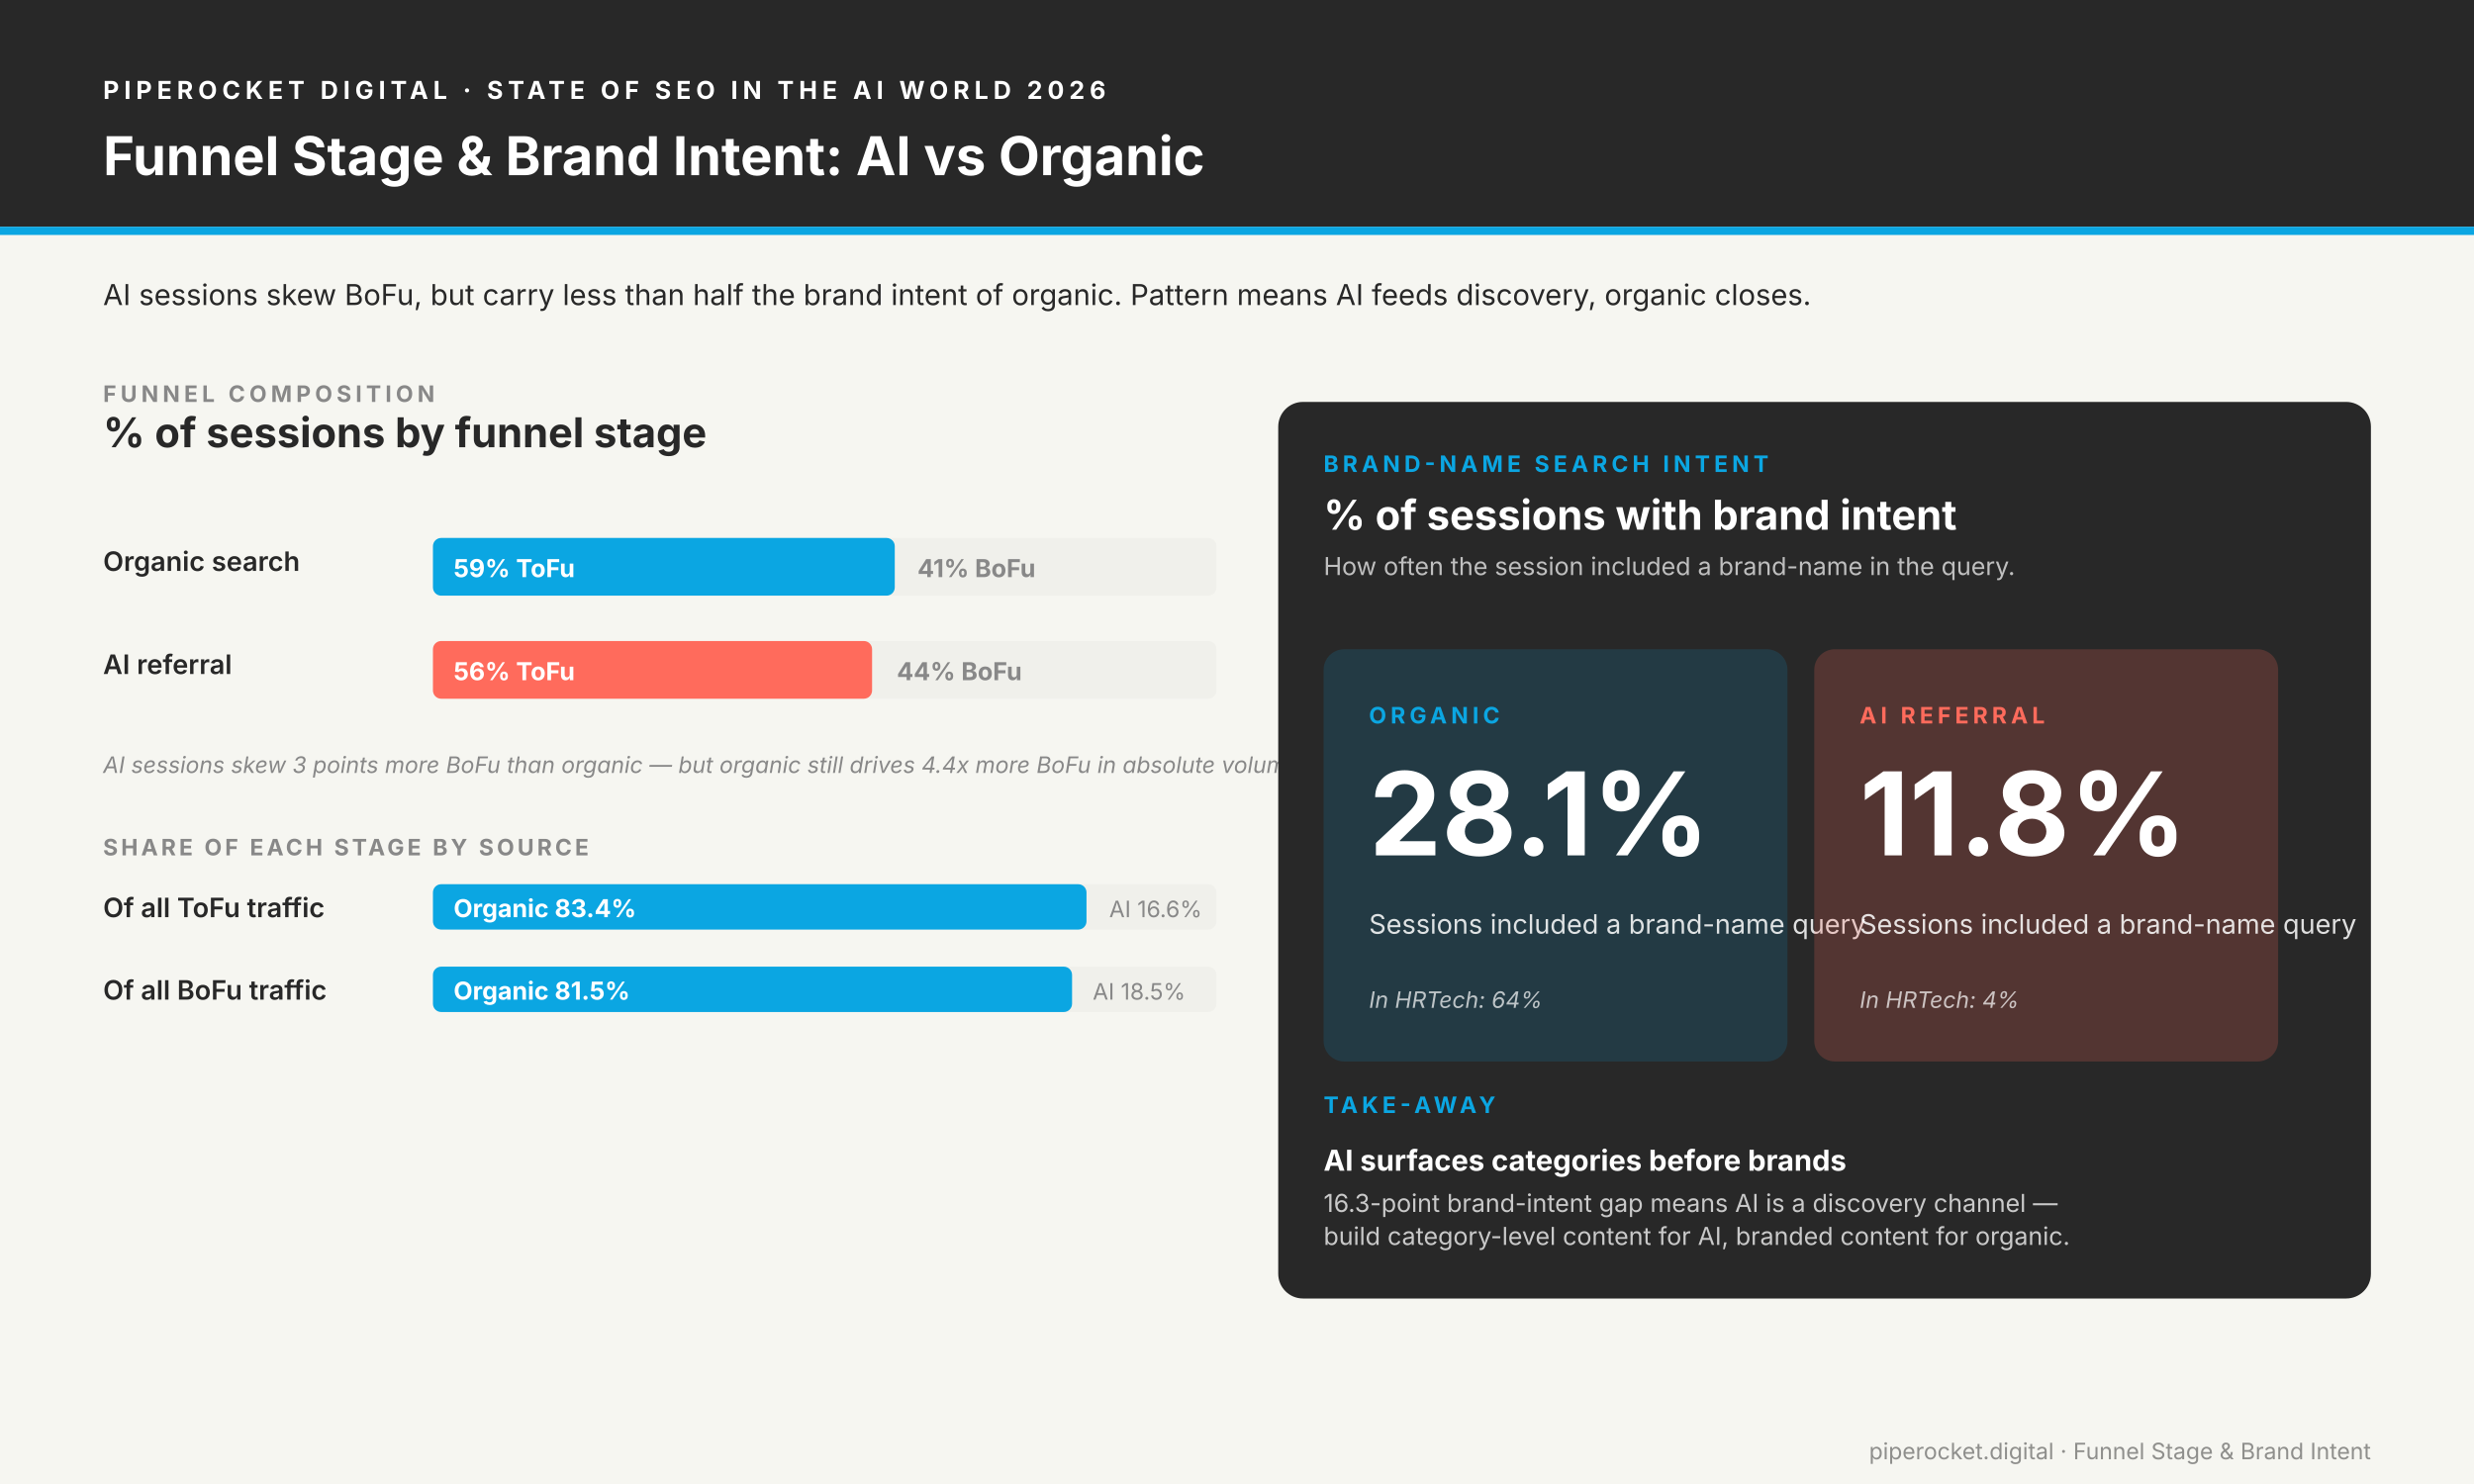
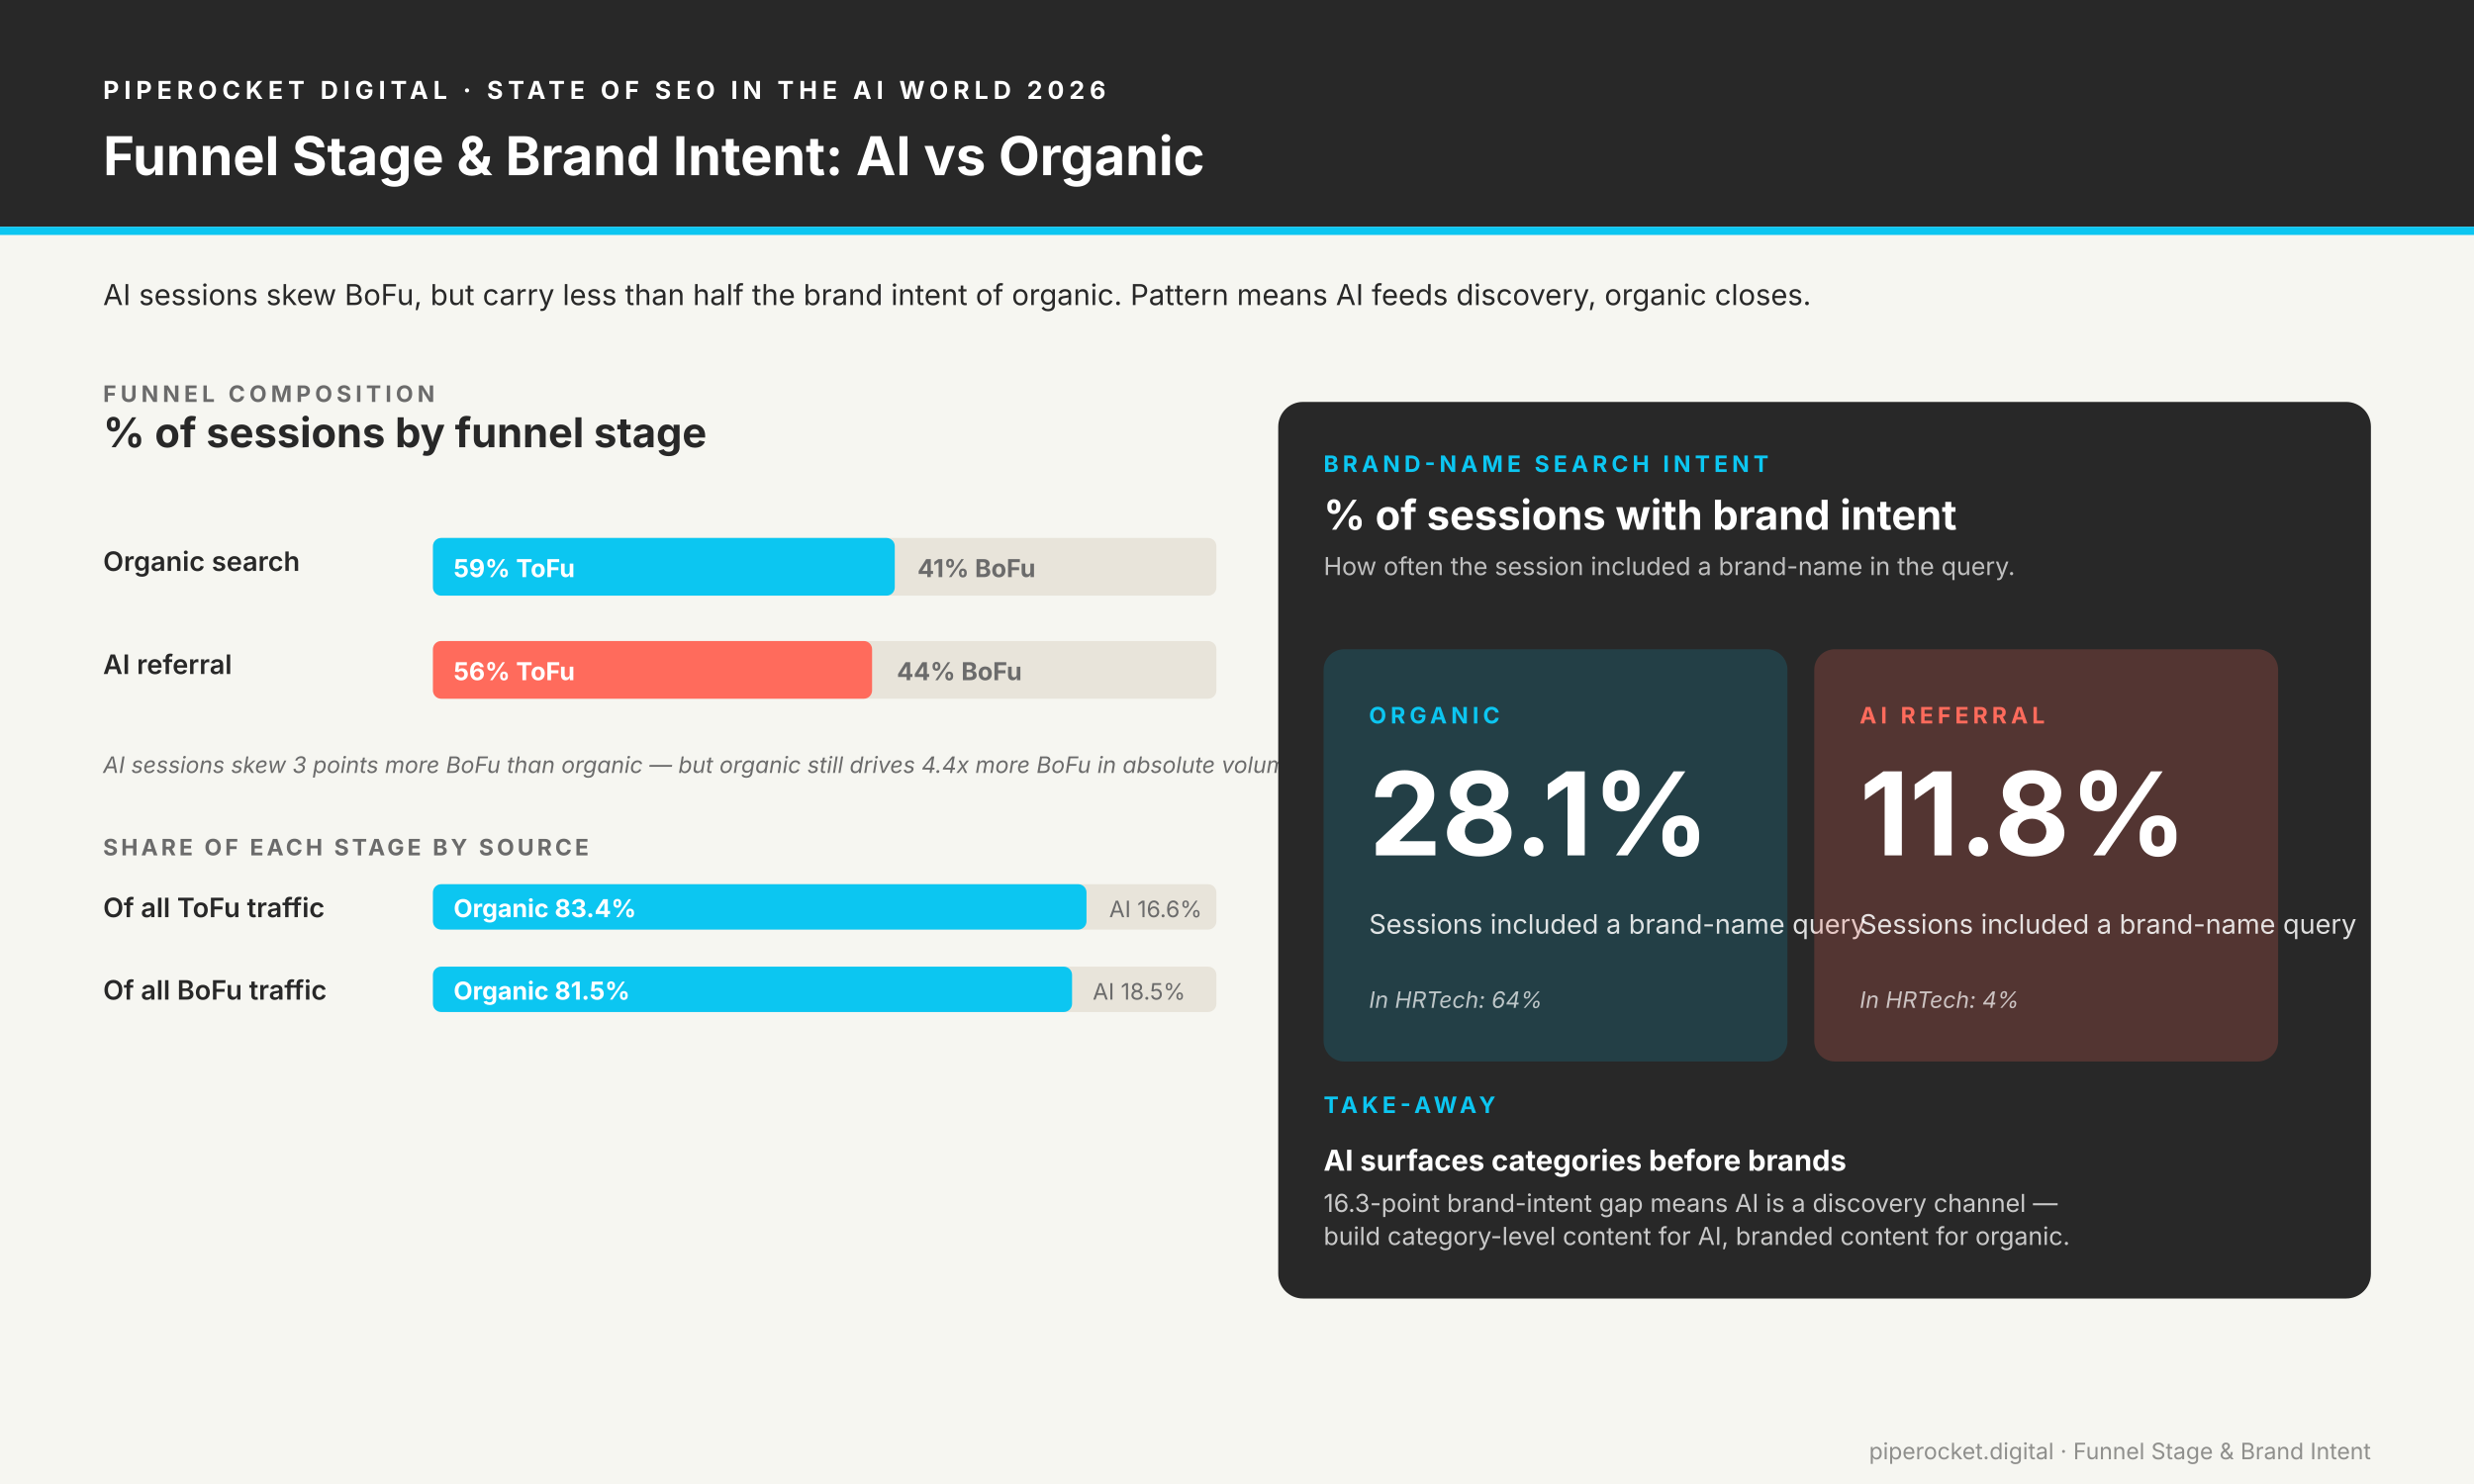
<svg xmlns="http://www.w3.org/2000/svg" viewBox="0 0 1200 720" role="img" aria-labelledby="title-fn desc-fn" font-family="Inter, -apple-system, BlinkMacSystemFont, 'Segoe UI', Arial, sans-serif">
  <rect width="1200" height="720" fill="#F6F6F1" />
  <rect x="0" y="0" width="1200" height="110" fill="#282828" />
  <text x="50" y="48" fill="#ffffff" font-size="12" font-weight="700" letter-spacing="2.4">PIPEROCKET DIGITAL · STATE OF SEO IN THE AI WORLD 2026</text>
  <text x="50" y="85" fill="#ffffff" font-size="26" font-weight="700">Funnel Stage &amp; Brand Intent: AI vs Organic</text>
-   <rect x="0" y="110" width="1200" height="4" fill="#0BA6E2" />
+   <rect x="0" y="110" width="1200" height="4" fill="#0CC6F1" />
  <text x="50" y="148" fill="#282828" font-size="14">AI sessions skew BoFu, but carry less than half the brand intent of organic. Pattern means AI feeds discovery, organic closes.</text>
  <g transform="translate(50, 195)">
-     <text x="0" y="0" fill="#888" font-size="11" font-weight="700" letter-spacing="2">FUNNEL COMPOSITION</text>
+     <text x="0" y="0" fill="#6B6B6B" font-size="11" font-weight="700" letter-spacing="2">FUNNEL COMPOSITION</text>
    <text x="0" y="22" fill="#282828" font-size="20" font-weight="700">% of sessions by funnel stage</text>
    <g transform="translate(0, 60)">
      <text x="0" y="22" fill="#282828" font-size="13" font-weight="600">Organic search</text>
-       <rect x="160" y="6" width="380" height="28" rx="4" fill="#F0F0EB" />
-       <rect x="160" y="6" width="224" height="28" rx="4" fill="#0BA6E2" />
+       <rect x="160" y="6" width="380" height="28" rx="4" fill="#E8E4DA" />
+       <rect x="160" y="6" width="224" height="28" rx="4" fill="#0CC6F1" />
      <text x="170" y="25" fill="#ffffff" font-size="12" font-weight="700">59% ToFu</text>
-       <text x="395" y="25" fill="#888" font-size="12" font-weight="700">41% BoFu</text>
+       <text x="395" y="25" fill="#6B6B6B" font-size="12" font-weight="700">41% BoFu</text>
    </g>
    <g transform="translate(0, 110)">
      <text x="0" y="22" fill="#282828" font-size="13" font-weight="600">AI referral</text>
-       <rect x="160" y="6" width="380" height="28" rx="4" fill="#F0F0EB" />
+       <rect x="160" y="6" width="380" height="28" rx="4" fill="#E8E4DA" />
      <rect x="160" y="6" width="213" height="28" rx="4" fill="#FF6B5C" />
      <text x="170" y="25" fill="#ffffff" font-size="12" font-weight="700">56% ToFu</text>
-       <text x="385" y="25" fill="#888" font-size="12" font-weight="700">44% BoFu</text>
+       <text x="385" y="25" fill="#6B6B6B" font-size="12" font-weight="700">44% BoFu</text>
    </g>
-     <text x="0" y="180" fill="#888" font-size="11" font-style="italic">AI sessions skew 3 points more BoFu than organic — but organic still drives 4.4x more BoFu in absolute volume.</text>
+     <text x="0" y="180" fill="#6B6B6B" font-size="11" font-style="italic">AI sessions skew 3 points more BoFu than organic — but organic still drives 4.4x more BoFu in absolute volume.</text>
    <g transform="translate(0, 220)">
-       <text x="0" y="0" fill="#888" font-size="11" font-weight="700" letter-spacing="1.5">SHARE OF EACH STAGE BY SOURCE</text>
+       <text x="0" y="0" fill="#6B6B6B" font-size="11" font-weight="700" letter-spacing="1.5">SHARE OF EACH STAGE BY SOURCE</text>
      <text x="0" y="30" fill="#282828" font-size="13" font-weight="600">Of all ToFu traffic</text>
-       <rect x="160" y="14" width="380" height="22" rx="4" fill="#F0F0EB" />
-       <rect x="160" y="14" width="317" height="22" rx="4" fill="#0BA6E2" />
+       <rect x="160" y="14" width="380" height="22" rx="4" fill="#E8E4DA" />
+       <rect x="160" y="14" width="317" height="22" rx="4" fill="#0CC6F1" />
      <text x="170" y="30" fill="#ffffff" font-size="12" font-weight="700">Organic 83.4%</text>
-       <text x="488" y="30" fill="#888" font-size="11">AI 16.6%</text>
+       <text x="488" y="30" fill="#6B6B6B" font-size="11">AI 16.6%</text>
      <text x="0" y="70" fill="#282828" font-size="13" font-weight="600">Of all BoFu traffic</text>
-       <rect x="160" y="54" width="380" height="22" rx="4" fill="#F0F0EB" />
-       <rect x="160" y="54" width="310" height="22" rx="4" fill="#0BA6E2" />
+       <rect x="160" y="54" width="380" height="22" rx="4" fill="#E8E4DA" />
+       <rect x="160" y="54" width="310" height="22" rx="4" fill="#0CC6F1" />
      <text x="170" y="70" fill="#ffffff" font-size="12" font-weight="700">Organic 81.5%</text>
-       <text x="480" y="70" fill="#888" font-size="11">AI 18.5%</text>
+       <text x="480" y="70" fill="#6B6B6B" font-size="11">AI 18.5%</text>
    </g>
  </g>
  <g transform="translate(620, 195)">
    <rect width="530" height="435" rx="12" fill="#282828" />
-     <text x="22" y="34" fill="#0BA6E2" font-size="11" font-weight="700" letter-spacing="2">BRAND-NAME SEARCH INTENT</text>
+     <text x="22" y="34" fill="#0CC6F1" font-size="11" font-weight="700" letter-spacing="2">BRAND-NAME SEARCH INTENT</text>
    <text x="22" y="62" fill="#ffffff" font-size="20" font-weight="700">% of sessions with brand intent</text>
    <text x="22" y="84" fill="rgba(255,255,255,0.7)" font-size="12">How often the session included a brand-name in the query.</text>
    <g transform="translate(22, 120)">
-       <rect width="225" height="200" rx="10" fill="rgba(11,166,226,0.15)" />
-       <text x="22" y="36" fill="#0BA6E2" font-size="11" font-weight="700" letter-spacing="2">ORGANIC</text>
+       <rect width="225" height="200" rx="10" fill="rgba(12, 198, 241,0.15)" />
+       <text x="22" y="36" fill="#0CC6F1" font-size="11" font-weight="700" letter-spacing="2">ORGANIC</text>
      <text x="22" y="100" fill="#ffffff" font-size="56" font-weight="700">28.1%</text>
      <text x="22" y="138" fill="rgba(255,255,255,0.85)" font-size="13">Sessions included a brand-name query</text>
      <text x="22" y="174" fill="rgba(255,255,255,0.7)" font-size="11" font-style="italic">In HRTech: 64%</text>
    </g>
    <g transform="translate(260, 120)">
      <rect width="225" height="200" rx="10" fill="rgba(255,107,92,0.2)" />
      <text x="22" y="36" fill="#FF6B5C" font-size="11" font-weight="700" letter-spacing="2">AI REFERRAL</text>
      <text x="22" y="100" fill="#ffffff" font-size="56" font-weight="700">11.8%</text>
      <text x="22" y="138" fill="rgba(255,255,255,0.85)" font-size="13">Sessions included a brand-name query</text>
      <text x="22" y="174" fill="rgba(255,255,255,0.7)" font-size="11" font-style="italic">In HRTech: 4%</text>
    </g>
    <g transform="translate(22, 345)">
-       <text x="0" y="0" fill="#0BA6E2" font-size="11" font-weight="700" letter-spacing="2">TAKE-AWAY</text>
+       <text x="0" y="0" fill="#0CC6F1" font-size="11" font-weight="700" letter-spacing="2">TAKE-AWAY</text>
      <text x="0" y="28" fill="#ffffff" font-size="14" font-weight="700">AI surfaces categories before brands</text>
      <text x="0" y="48" fill="rgba(255,255,255,0.75)" font-size="12">16.3-point brand-intent gap means AI is a discovery channel —</text>
      <text x="0" y="64" fill="rgba(255,255,255,0.75)" font-size="12">build category-level content for AI, branded content for organic.</text>
    </g>
  </g>
  <text x="1150" y="708" fill="rgba(40,40,40,0.5)" font-size="11" text-anchor="end">piperocket.digital · Funnel Stage &amp; Brand Intent</text>
</svg>
